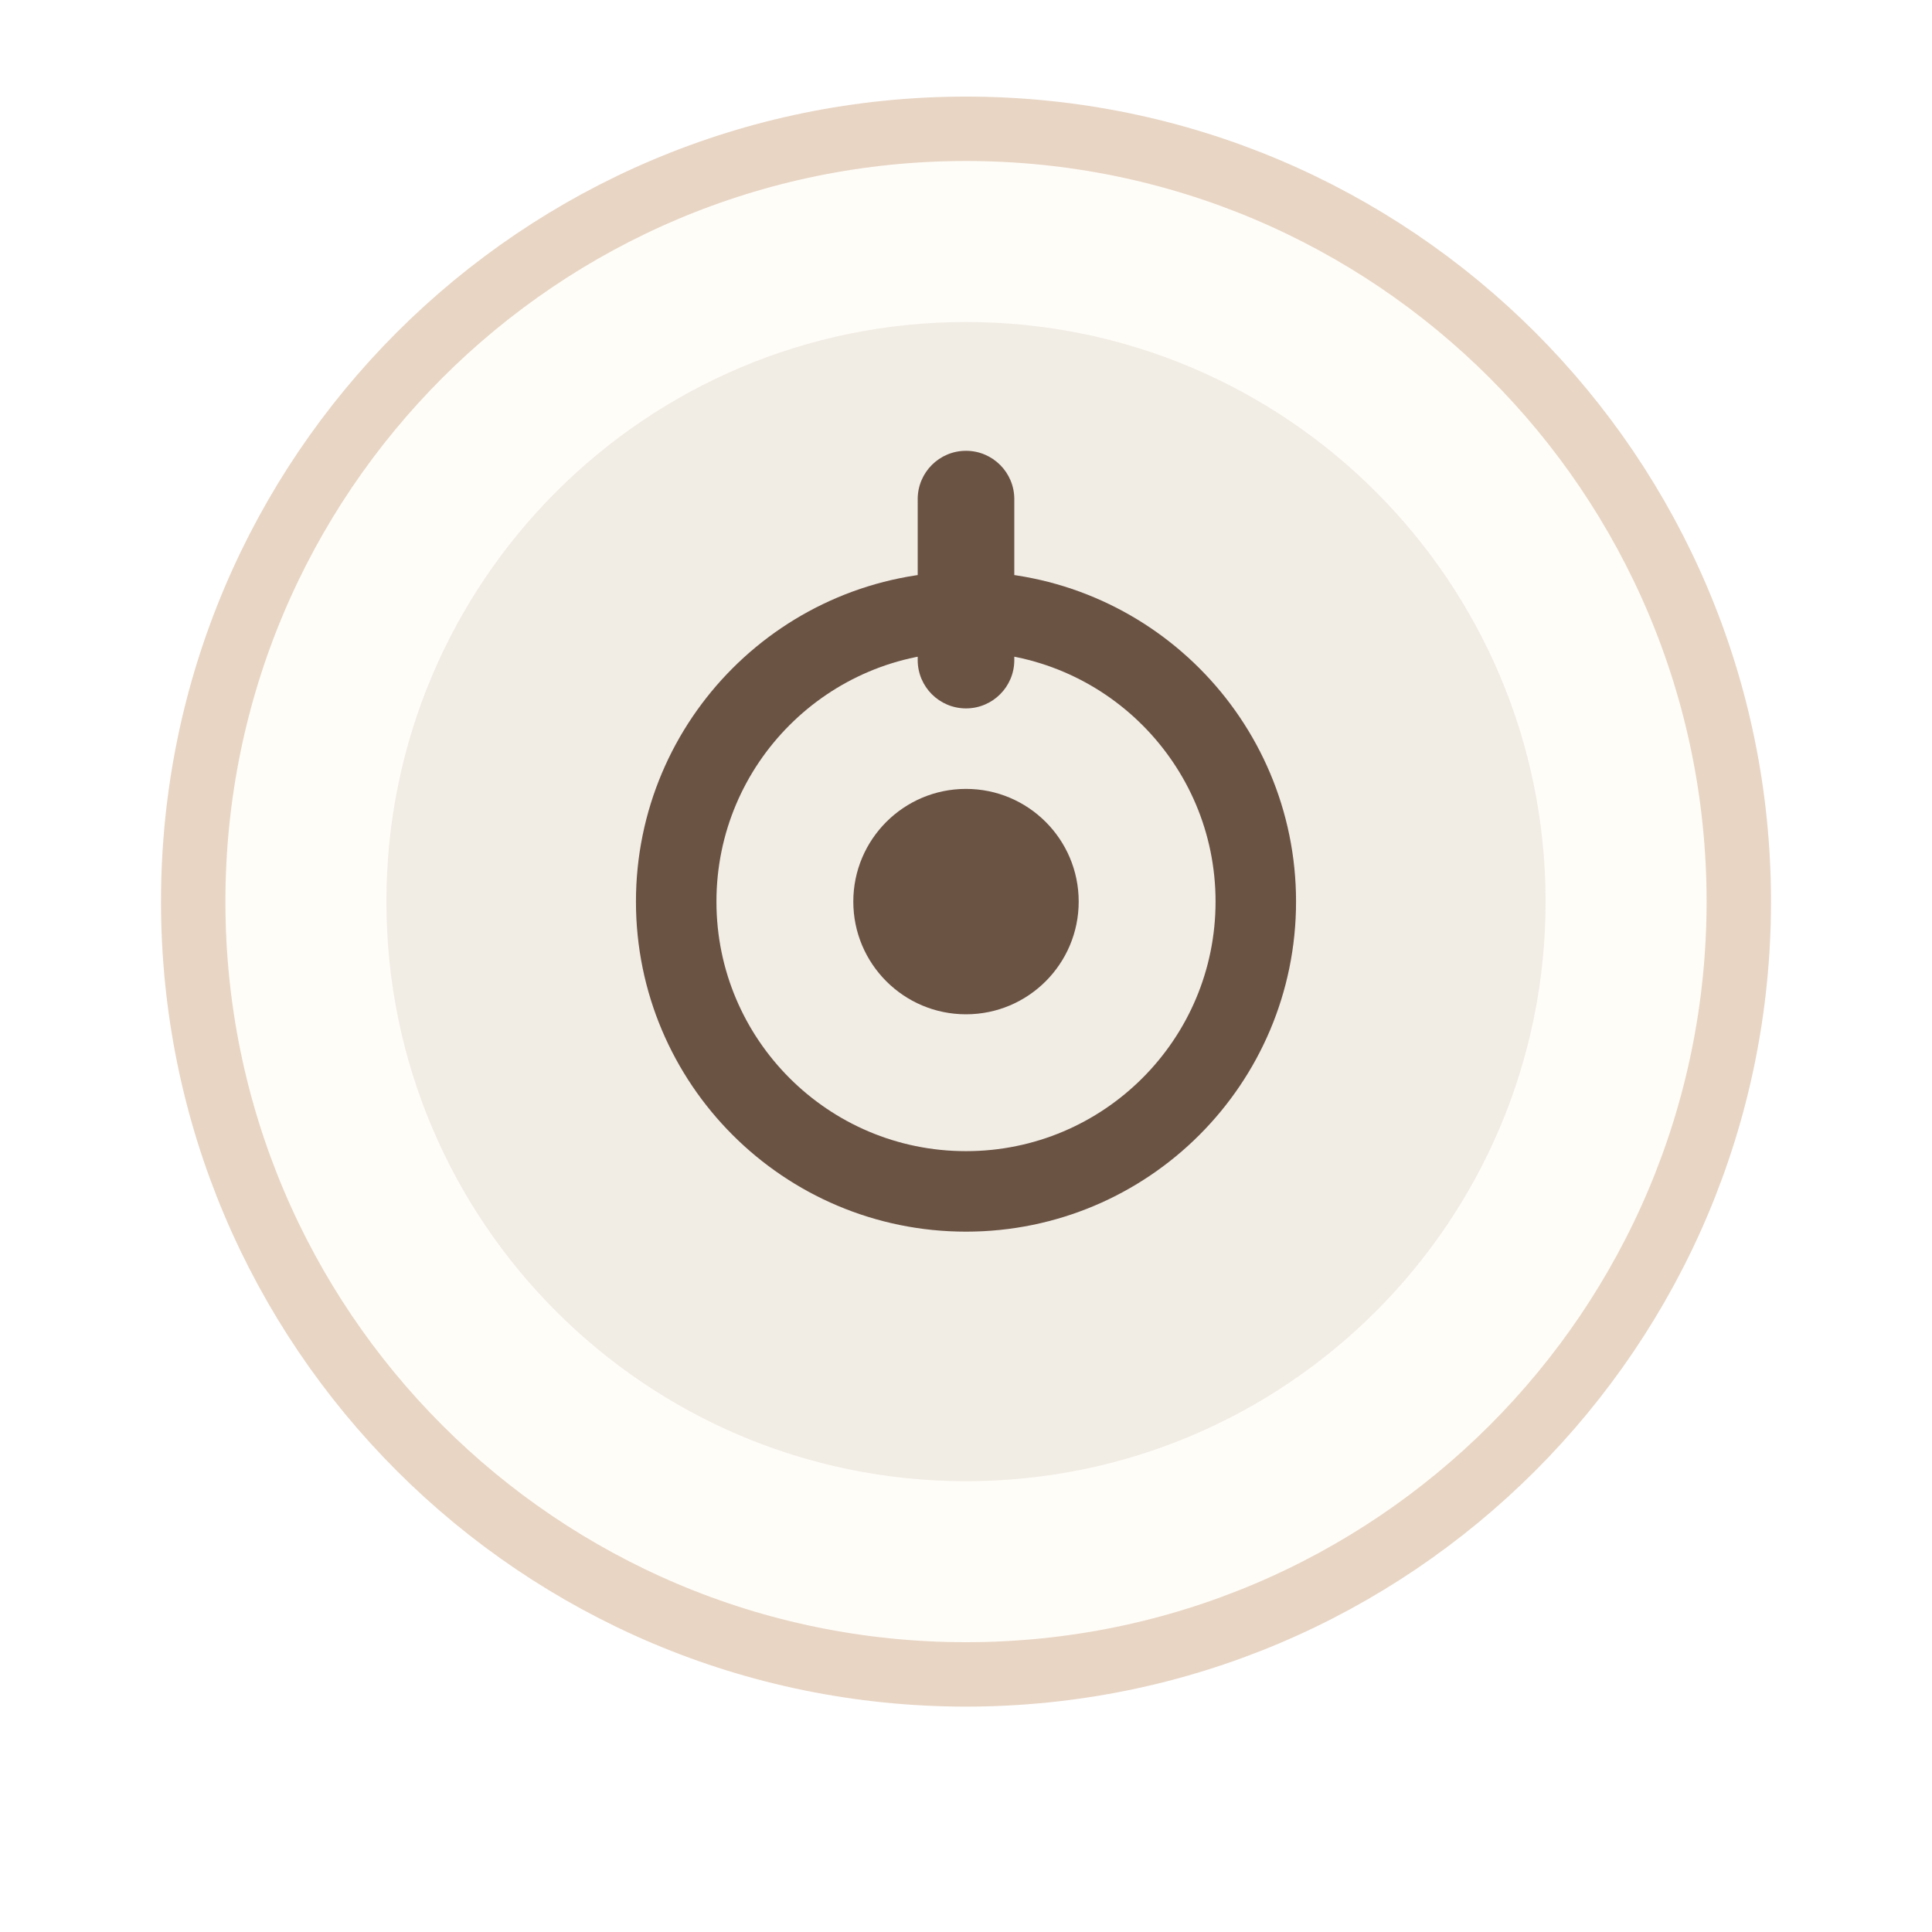
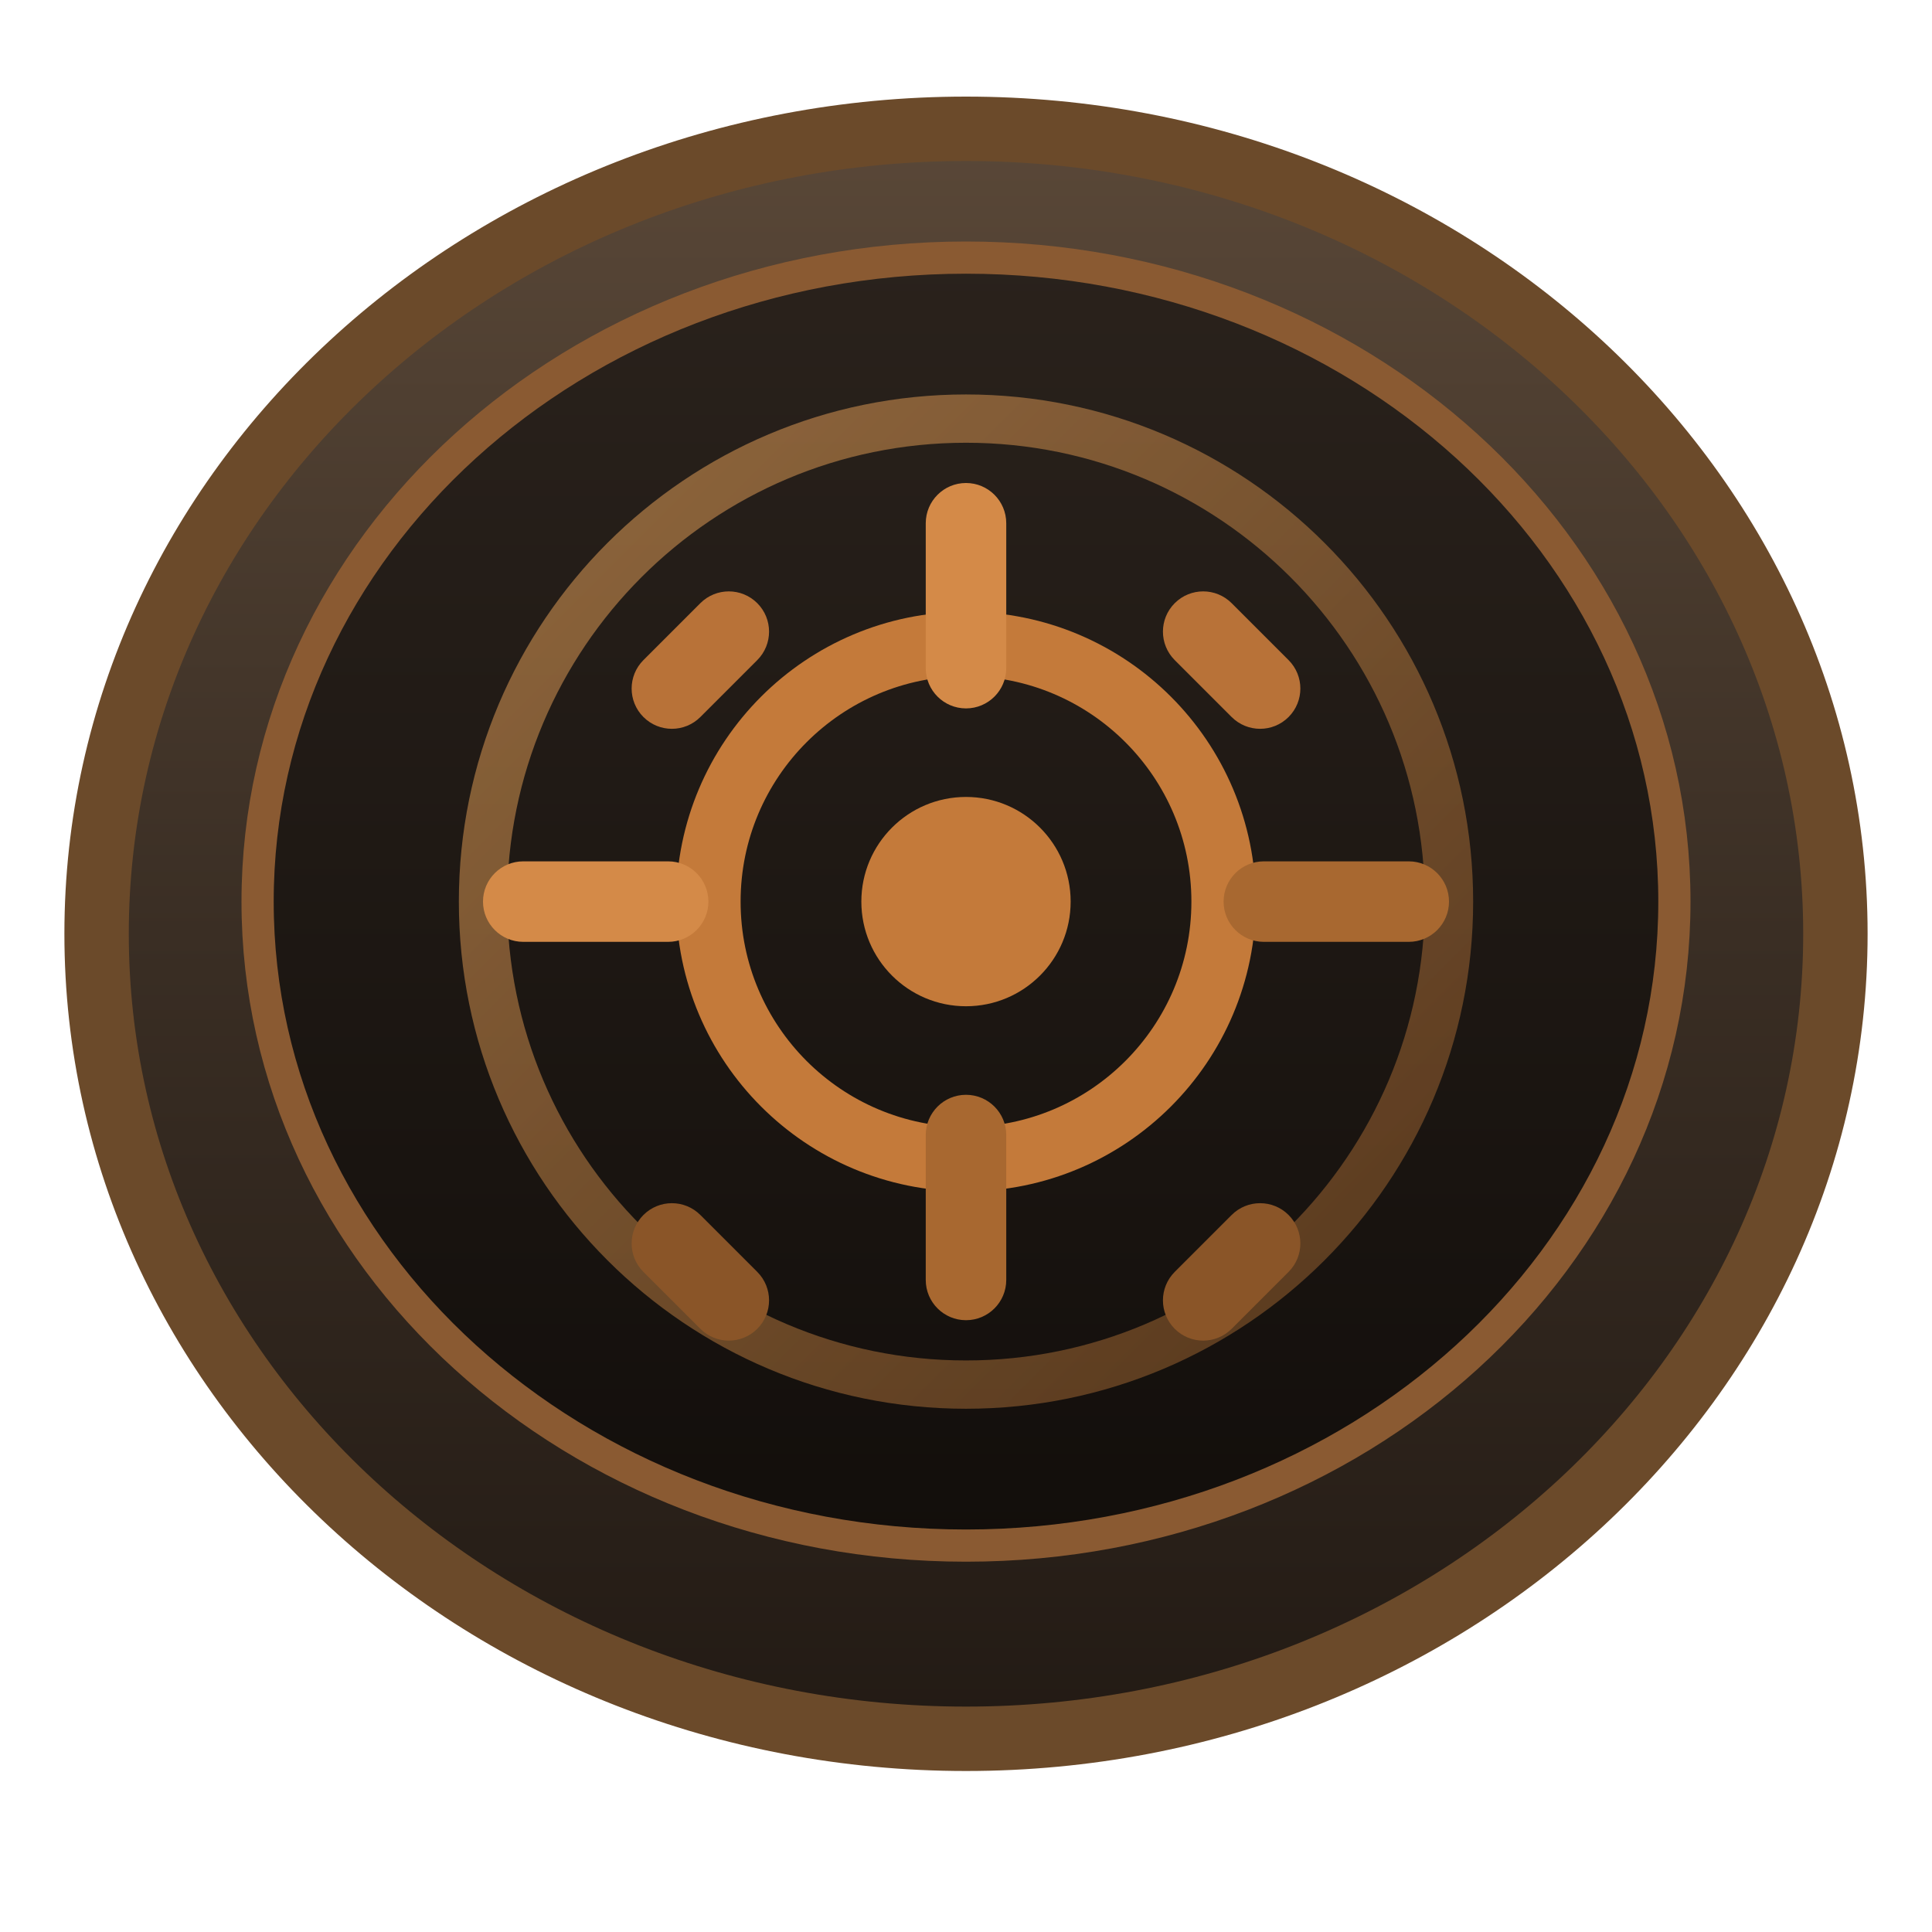
<svg xmlns="http://www.w3.org/2000/svg" viewBox="0 0 120 120" width="120" height="120">
-   <ellipse cx="60" cy="66" rx="48" ry="10" fill="#000000" opacity="0.12" />
-   <circle cx="60" cy="56" r="48" fill="#FFFDF8" stroke="#E8D5C4" stroke-width="4" />
-   <circle cx="60" cy="56" r="36" fill="#8B7355" opacity="0.12" />
-   <circle cx="60" cy="56" r="18" fill="none" stroke="#6B5344" stroke-width="5" />
-   <circle cx="60" cy="56" r="7" fill="#6B5344" />
-   <rect x="57" y="28" width="6" height="16" rx="3" fill="#6B5344" />
+   <defs>
+     <linearGradient id="bezel" x1="0" y1="0" x2="0" y2="1">
+       <stop offset="0%" stop-color="#5a4838" />
+       <stop offset="50%" stop-color="#3a2e24" />
+       <stop offset="100%" stop-color="#221a14" />
+     </linearGradient>
+     <linearGradient id="well" x1="0" y1="0" x2="0" y2="1">
+       <stop offset="0%" stop-color="#2a221c" />
+       <stop offset="100%" stop-color="#120e0b" />
+     </linearGradient>
+     <linearGradient id="copper" x1="0" y1="0" x2="1" y2="1">
+       <stop offset="0%" stop-color="#e8a45c" />
+       <stop offset="100%" stop-color="#8a5528" />
+     </linearGradient>
+   </defs>
+   <ellipse cx="60" cy="68" rx="50" ry="11" fill="#000000" opacity="0.32" />
+   <ellipse cx="60" cy="58" rx="54" ry="50" fill="url(#bezel)" stroke="#6b4a2a" stroke-width="4" />
+   <ellipse cx="60" cy="56" rx="44" ry="40" fill="url(#well)" stroke="#8a5a32" stroke-width="2" />
+   <circle cx="60" cy="56" r="30" fill="none" stroke="url(#copper)" stroke-width="3" opacity="0.55" />
+   <circle cx="60" cy="56" r="16" fill="none" stroke="#c47a3a" stroke-width="4" />
+   <circle cx="60" cy="56" r="6.5" fill="#c47a3a" />
+   <rect x="57.5" y="30" width="5" height="14" rx="2.5" fill="#d48a48" />
+   <rect x="57.5" y="68" width="5" height="14" rx="2.5" fill="#a86830" />
+   <rect x="30" y="53.5" width="14" height="5" rx="2.5" fill="#d48a48" />
+   <rect x="76" y="53.5" width="14" height="5" rx="2.5" fill="#a86830" />
+   <rect x="38.5" y="38.5" width="10" height="5" rx="2.5" fill="#b87238" transform="rotate(-45 43.5 41)" />
+   <rect x="71.5" y="38.5" width="10" height="5" rx="2.5" fill="#b87238" transform="rotate(45 76.5 41)" />
+   <rect x="38.5" y="76.5" width="10" height="5" rx="2.5" fill="#8a5528" transform="rotate(45 43.5 79)" />
+   <rect x="71.5" y="76.5" width="10" height="5" rx="2.5" fill="#8a5528" transform="rotate(-45 76.5 79)" />
</svg>
